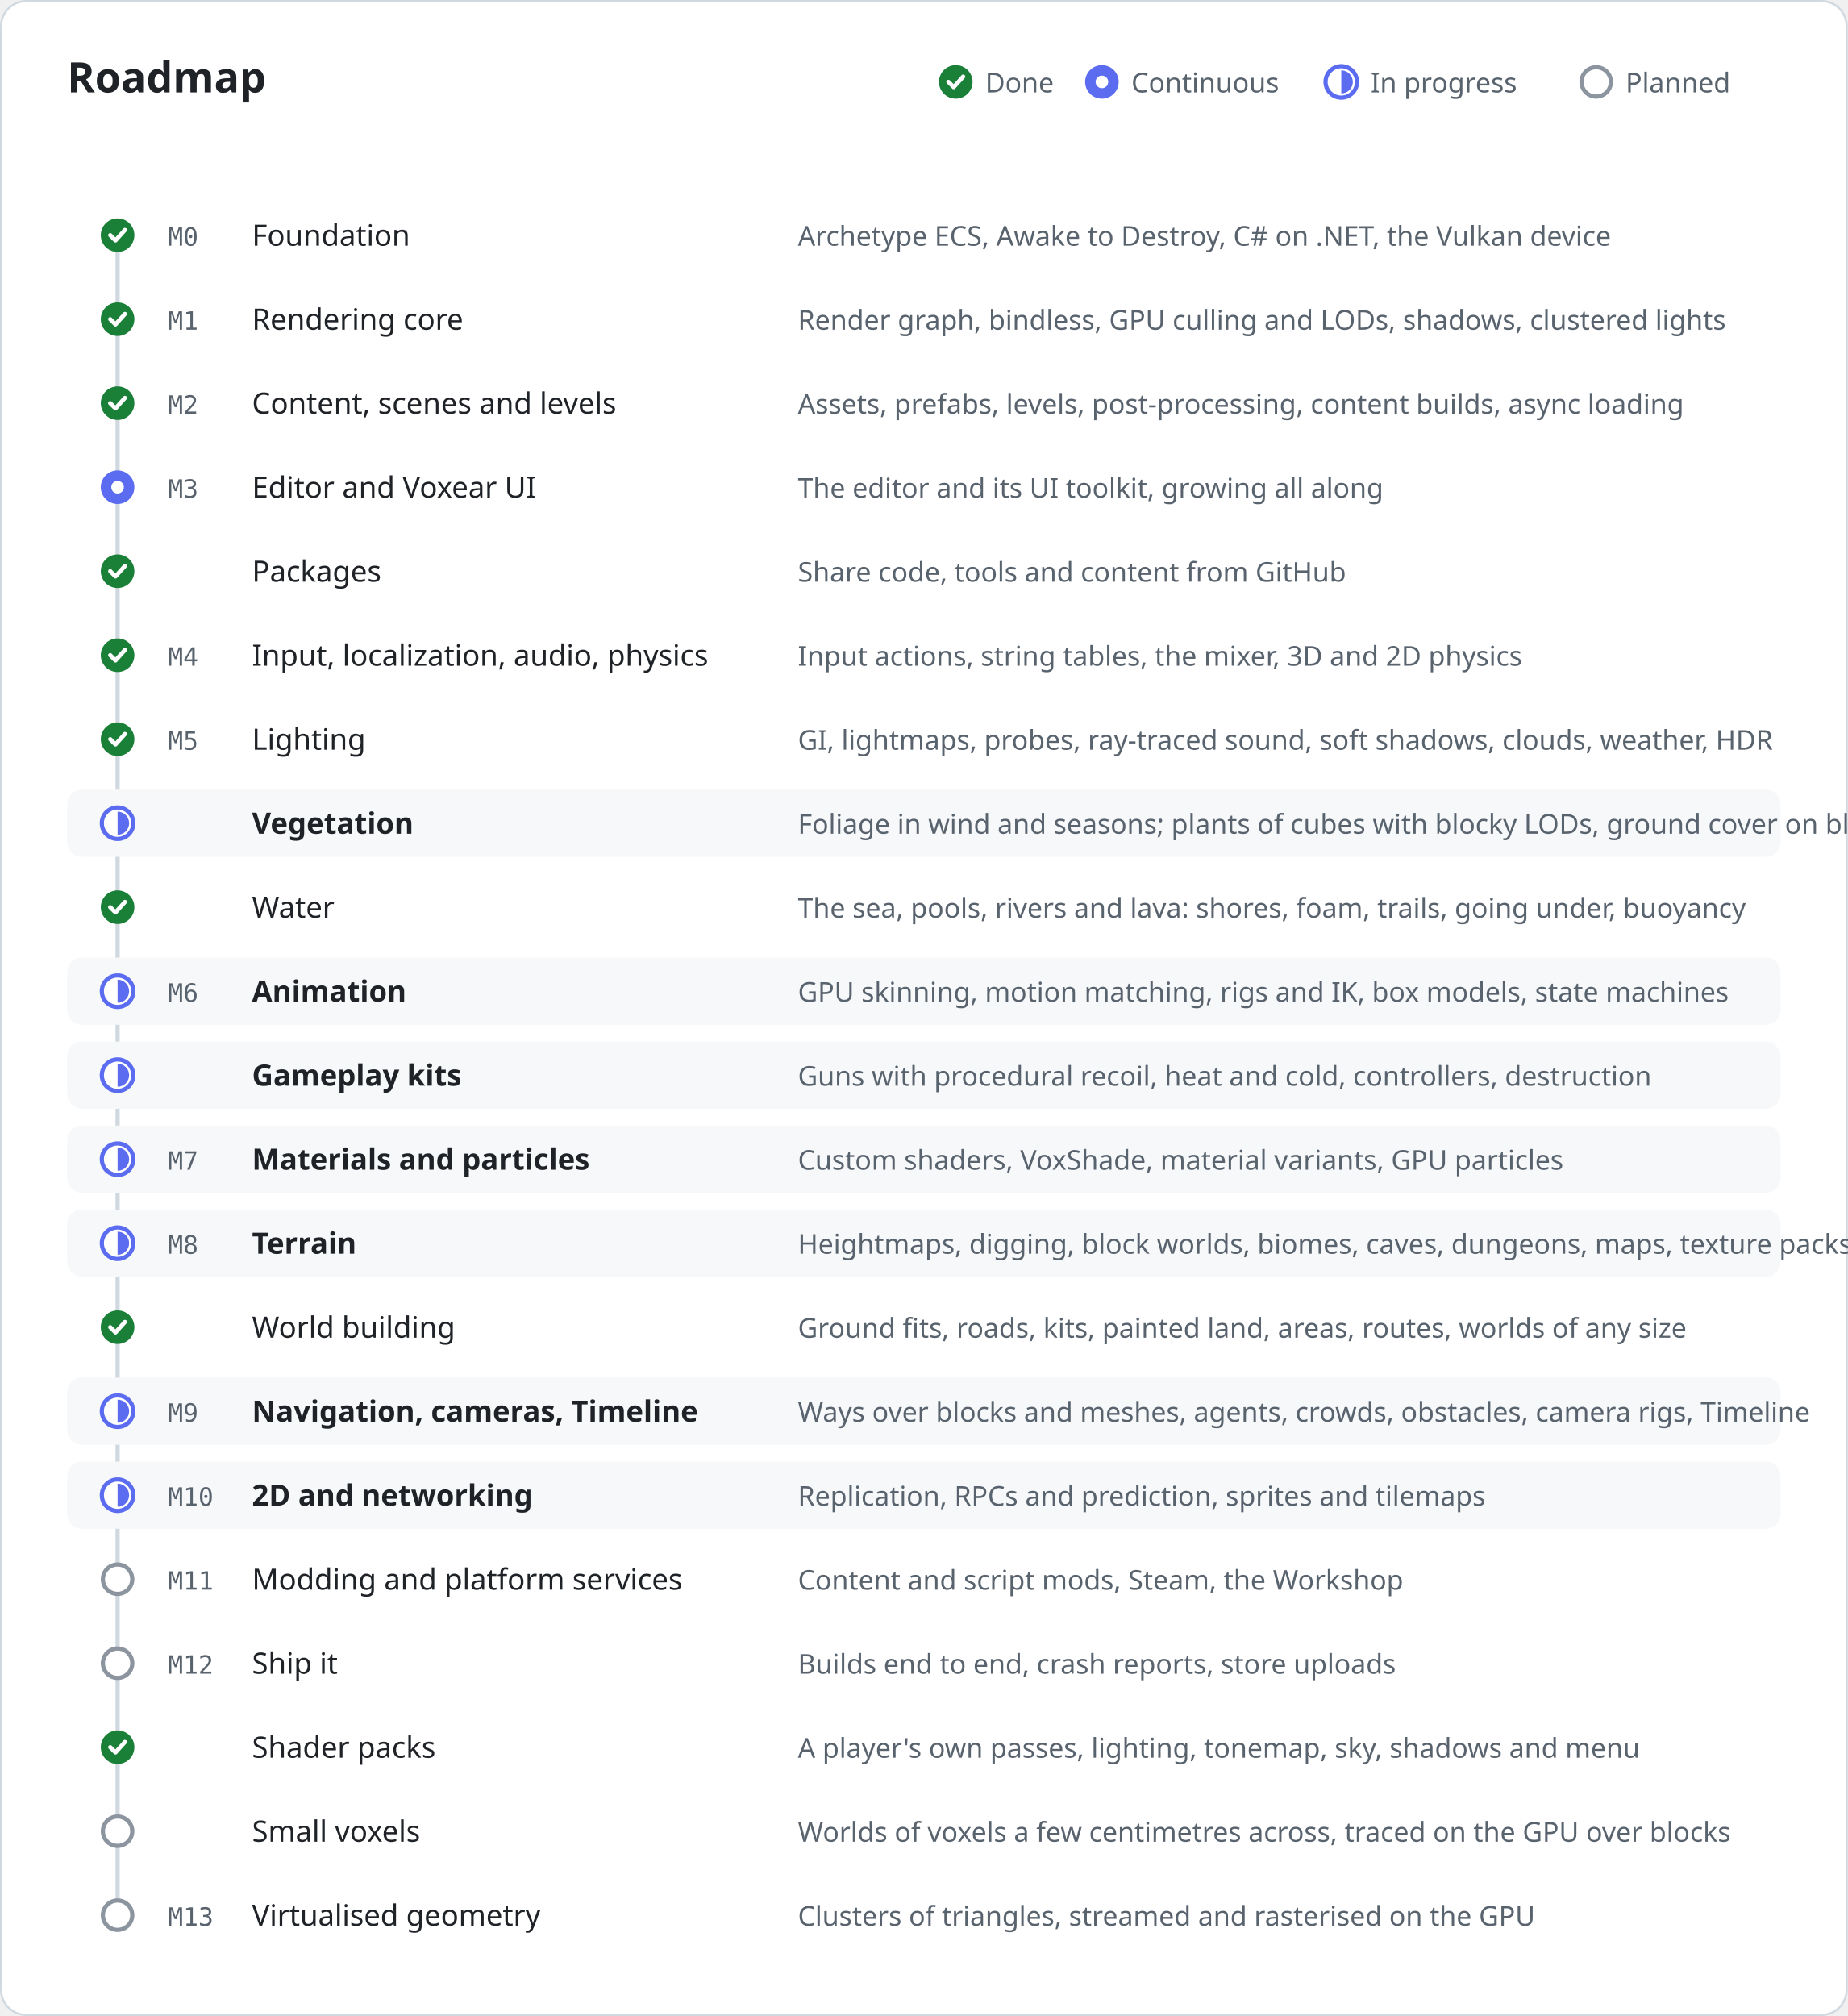
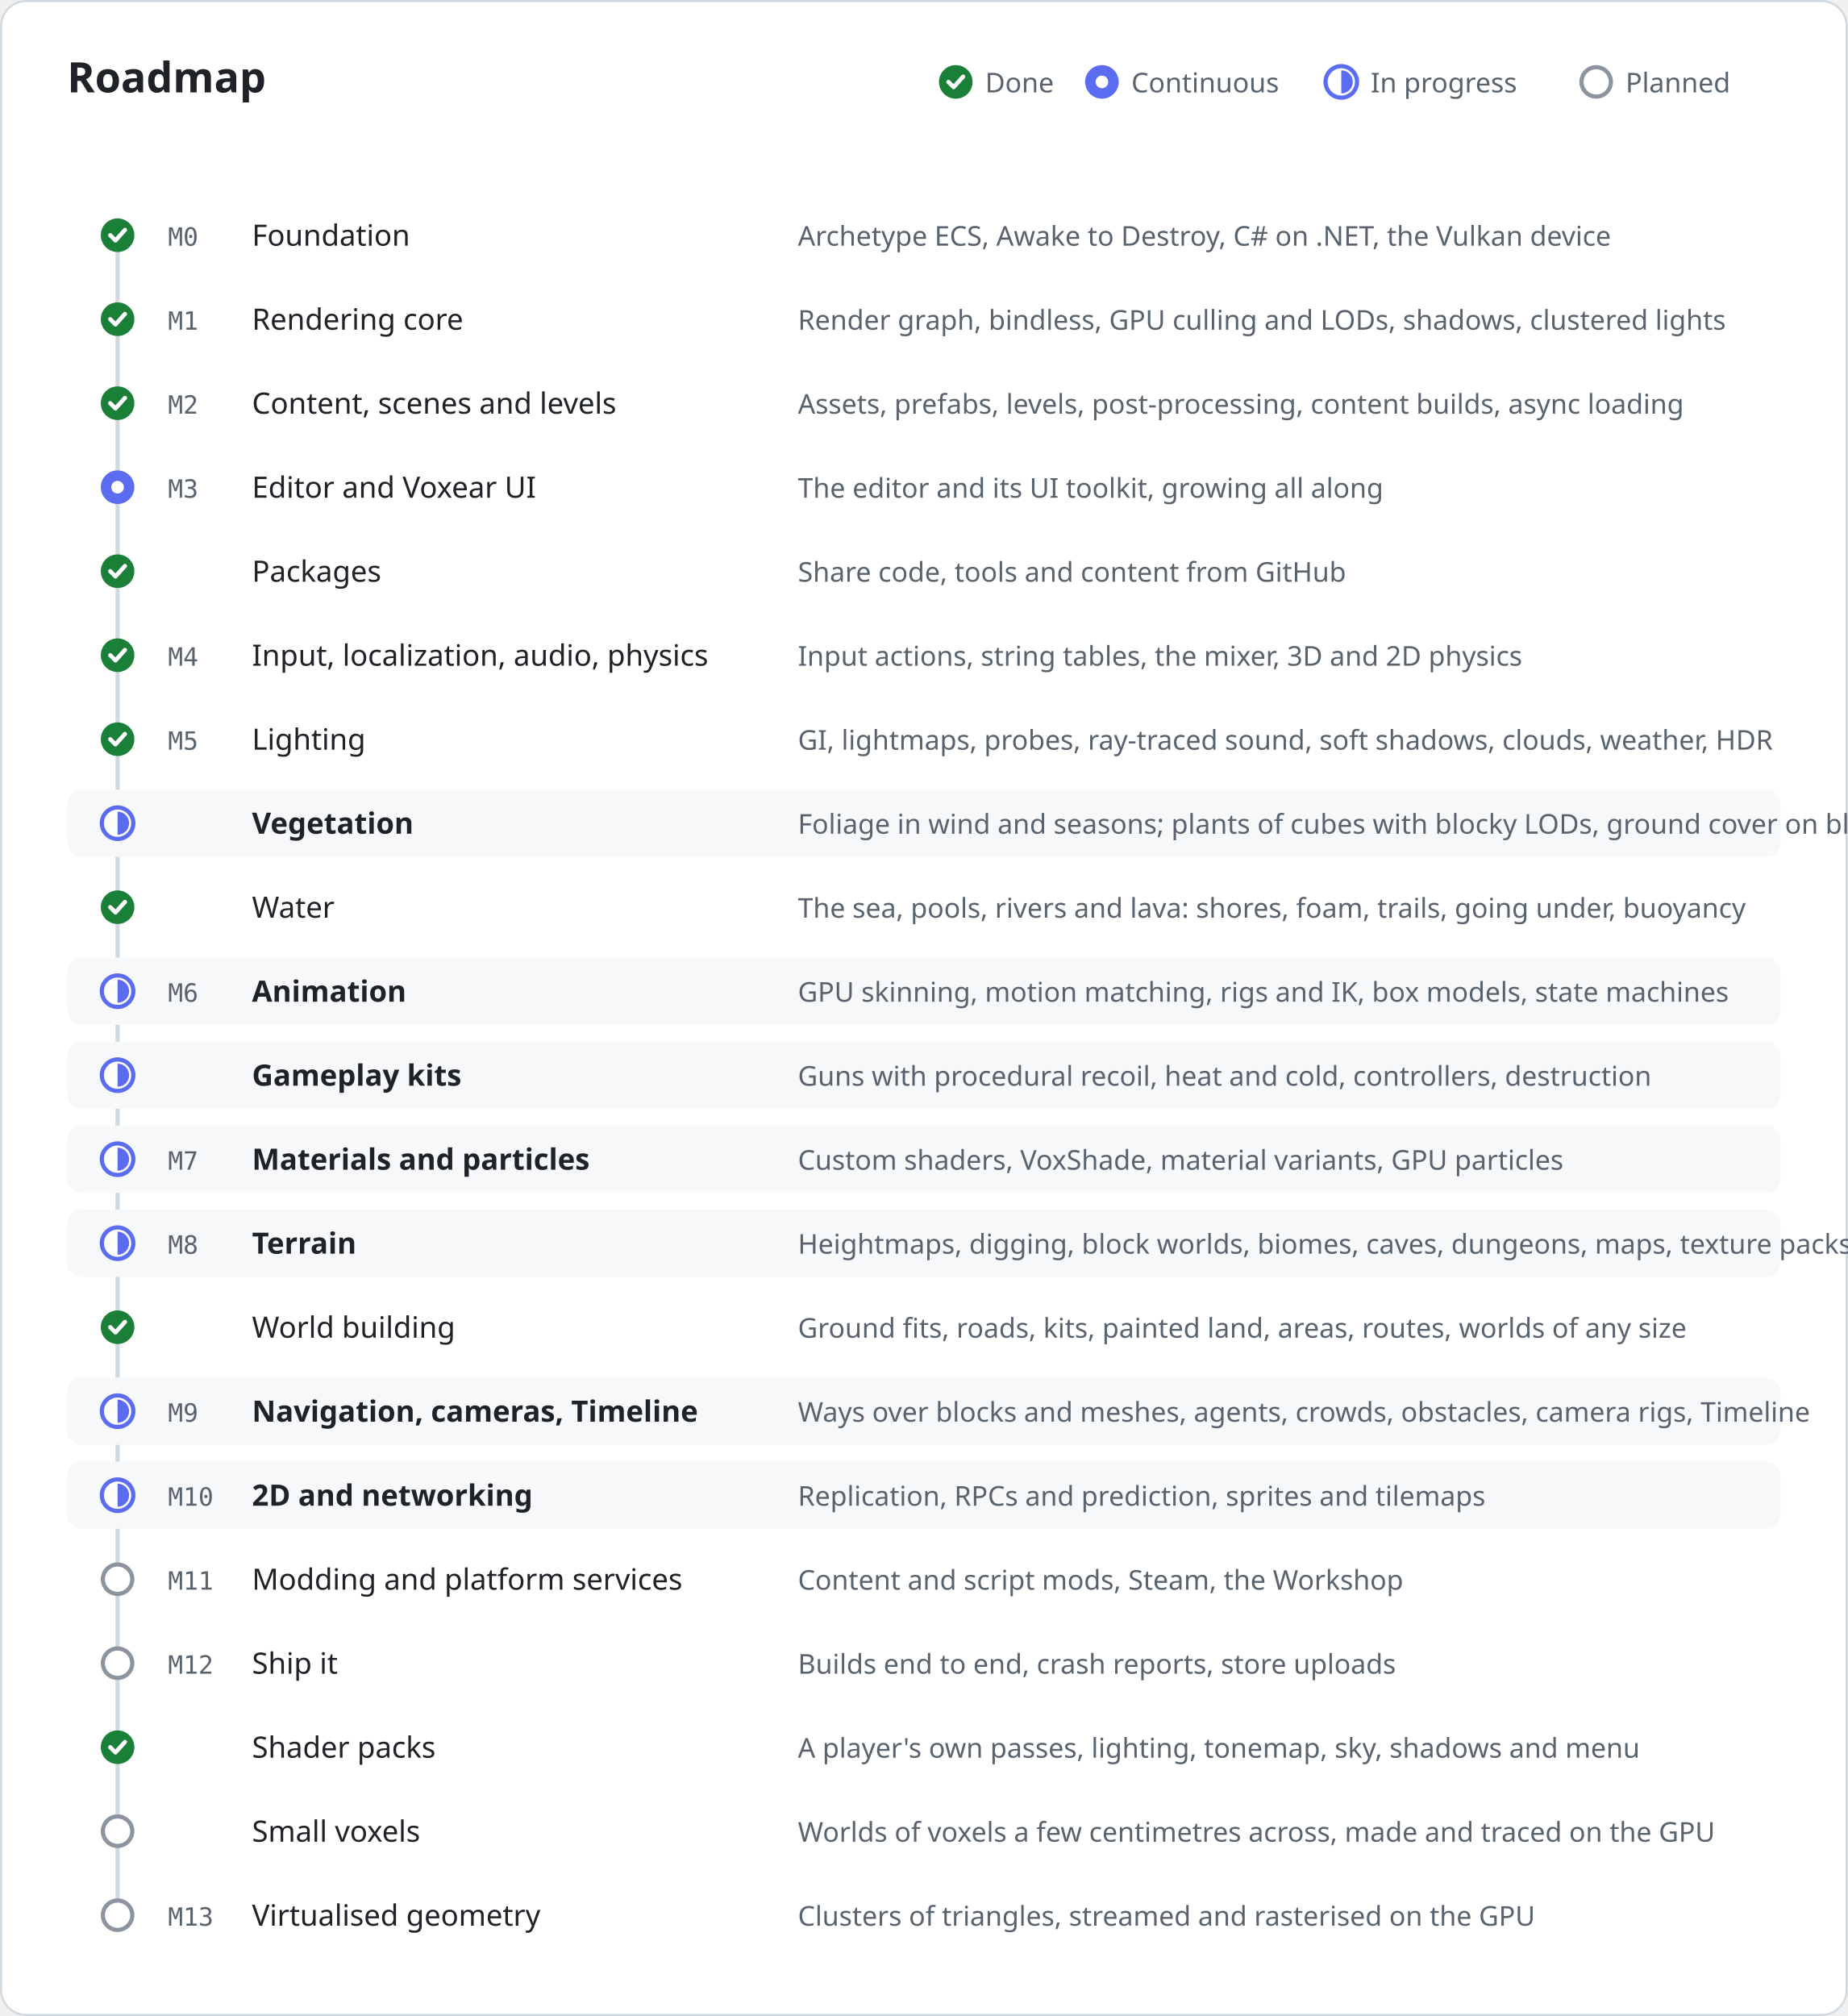
<svg xmlns="http://www.w3.org/2000/svg" width="880" height="960" viewBox="0 0 880 960" role="img" aria-label="Voxear roadmap">
  <rect x="0.5" y="0.5" width="879" height="959" rx="12" fill="#ffffff" stroke="#d1d9e0" />
  <text x="32" y="44" font-family="-apple-system, BlinkMacSystemFont, 'Segoe UI', 'Noto Sans', Helvetica, Arial, sans-serif" font-size="20" font-weight="600" fill="#1f2328">Roadmap</text>
  <circle cx="760.2" cy="39" r="7" fill="#ffffff" stroke="#8c959f" stroke-width="2" />
  <text x="774.2" y="44" font-family="-apple-system, BlinkMacSystemFont, 'Segoe UI', 'Noto Sans', Helvetica, Arial, sans-serif" font-size="13" fill="#59636e">Planned</text>
  <circle cx="638.8" cy="39" r="7.5" fill="#ffffff" stroke="#5b6cf0" stroke-width="2" />
  <path d="M638.8 33.5 a5.5 5.5 0 0 1 0 11 z" fill="#5b6cf0" />
  <text x="652.8" y="44" font-family="-apple-system, BlinkMacSystemFont, 'Segoe UI', 'Noto Sans', Helvetica, Arial, sans-serif" font-size="13" fill="#59636e">In progress</text>
  <circle cx="524.8" cy="39" r="8" fill="#5b6cf0" />
  <circle cx="524.8" cy="39" r="3" fill="#ffffff" />
  <text x="538.8" y="44" font-family="-apple-system, BlinkMacSystemFont, 'Segoe UI', 'Noto Sans', Helvetica, Arial, sans-serif" font-size="13" fill="#59636e">Continuous</text>
  <circle cx="455.2" cy="39" r="8" fill="#1a7f37" />
  <path d="M451.7 39 l2.5 2.5 l4.5-5" fill="none" stroke="#ffffff" stroke-width="2" stroke-linecap="round" stroke-linejoin="round" />
  <text x="469.2" y="44" font-family="-apple-system, BlinkMacSystemFont, 'Segoe UI', 'Noto Sans', Helvetica, Arial, sans-serif" font-size="13" fill="#59636e">Done</text>
  <line x1="56" y1="112" x2="56" y2="912" stroke="#d1d9e0" stroke-width="2" />
  <circle cx="56" cy="112" r="8" fill="#1a7f37" />
  <path d="M52.5 112 l2.5 2.5 l4.5-5" fill="none" stroke="#ffffff" stroke-width="2" stroke-linecap="round" stroke-linejoin="round" />
  <text x="80" y="117" font-family="ui-monospace, SFMono-Regular, 'SF Mono', Menlo, Consolas, monospace" font-size="12" fill="#59636e">M0</text>
  <text x="120" y="117" font-family="-apple-system, BlinkMacSystemFont, 'Segoe UI', 'Noto Sans', Helvetica, Arial, sans-serif" font-size="14" font-weight="500" fill="#1f2328">Foundation</text>
  <text x="380" y="117" font-family="-apple-system, BlinkMacSystemFont, 'Segoe UI', 'Noto Sans', Helvetica, Arial, sans-serif" font-size="13" fill="#59636e">Archetype ECS, Awake to Destroy, C# on .NET, the Vulkan device</text>
  <circle cx="56" cy="152" r="8" fill="#1a7f37" />
  <path d="M52.5 152 l2.5 2.5 l4.5-5" fill="none" stroke="#ffffff" stroke-width="2" stroke-linecap="round" stroke-linejoin="round" />
  <text x="80" y="157" font-family="ui-monospace, SFMono-Regular, 'SF Mono', Menlo, Consolas, monospace" font-size="12" fill="#59636e">M1</text>
  <text x="120" y="157" font-family="-apple-system, BlinkMacSystemFont, 'Segoe UI', 'Noto Sans', Helvetica, Arial, sans-serif" font-size="14" font-weight="500" fill="#1f2328">Rendering core</text>
  <text x="380" y="157" font-family="-apple-system, BlinkMacSystemFont, 'Segoe UI', 'Noto Sans', Helvetica, Arial, sans-serif" font-size="13" fill="#59636e">Render graph, bindless, GPU culling and LODs, shadows, clustered lights</text>
  <circle cx="56" cy="192" r="8" fill="#1a7f37" />
  <path d="M52.5 192 l2.5 2.5 l4.5-5" fill="none" stroke="#ffffff" stroke-width="2" stroke-linecap="round" stroke-linejoin="round" />
  <text x="80" y="197" font-family="ui-monospace, SFMono-Regular, 'SF Mono', Menlo, Consolas, monospace" font-size="12" fill="#59636e">M2</text>
  <text x="120" y="197" font-family="-apple-system, BlinkMacSystemFont, 'Segoe UI', 'Noto Sans', Helvetica, Arial, sans-serif" font-size="14" font-weight="500" fill="#1f2328">Content, scenes and levels</text>
  <text x="380" y="197" font-family="-apple-system, BlinkMacSystemFont, 'Segoe UI', 'Noto Sans', Helvetica, Arial, sans-serif" font-size="13" fill="#59636e">Assets, prefabs, levels, post-processing, content builds, async loading</text>
  <circle cx="56" cy="232" r="8" fill="#5b6cf0" />
  <circle cx="56" cy="232" r="3" fill="#ffffff" />
  <text x="80" y="237" font-family="ui-monospace, SFMono-Regular, 'SF Mono', Menlo, Consolas, monospace" font-size="12" fill="#59636e">M3</text>
  <text x="120" y="237" font-family="-apple-system, BlinkMacSystemFont, 'Segoe UI', 'Noto Sans', Helvetica, Arial, sans-serif" font-size="14" font-weight="500" fill="#1f2328">Editor and Voxear UI</text>
  <text x="380" y="237" font-family="-apple-system, BlinkMacSystemFont, 'Segoe UI', 'Noto Sans', Helvetica, Arial, sans-serif" font-size="13" fill="#59636e">The editor and its UI toolkit, growing all along</text>
  <circle cx="56" cy="272" r="8" fill="#1a7f37" />
  <path d="M52.5 272 l2.5 2.5 l4.5-5" fill="none" stroke="#ffffff" stroke-width="2" stroke-linecap="round" stroke-linejoin="round" />
  <text x="80" y="277" font-family="ui-monospace, SFMono-Regular, 'SF Mono', Menlo, Consolas, monospace" font-size="12" fill="#59636e" />
  <text x="120" y="277" font-family="-apple-system, BlinkMacSystemFont, 'Segoe UI', 'Noto Sans', Helvetica, Arial, sans-serif" font-size="14" font-weight="500" fill="#1f2328">Packages</text>
  <text x="380" y="277" font-family="-apple-system, BlinkMacSystemFont, 'Segoe UI', 'Noto Sans', Helvetica, Arial, sans-serif" font-size="13" fill="#59636e">Share code, tools and content from GitHub</text>
  <circle cx="56" cy="312" r="8" fill="#1a7f37" />
  <path d="M52.5 312 l2.5 2.5 l4.5-5" fill="none" stroke="#ffffff" stroke-width="2" stroke-linecap="round" stroke-linejoin="round" />
  <text x="80" y="317" font-family="ui-monospace, SFMono-Regular, 'SF Mono', Menlo, Consolas, monospace" font-size="12" fill="#59636e">M4</text>
  <text x="120" y="317" font-family="-apple-system, BlinkMacSystemFont, 'Segoe UI', 'Noto Sans', Helvetica, Arial, sans-serif" font-size="14" font-weight="500" fill="#1f2328">Input, localization, audio, physics</text>
  <text x="380" y="317" font-family="-apple-system, BlinkMacSystemFont, 'Segoe UI', 'Noto Sans', Helvetica, Arial, sans-serif" font-size="13" fill="#59636e">Input actions, string tables, the mixer, 3D and 2D physics</text>
  <circle cx="56" cy="352" r="8" fill="#1a7f37" />
  <path d="M52.5 352 l2.5 2.5 l4.5-5" fill="none" stroke="#ffffff" stroke-width="2" stroke-linecap="round" stroke-linejoin="round" />
  <text x="80" y="357" font-family="ui-monospace, SFMono-Regular, 'SF Mono', Menlo, Consolas, monospace" font-size="12" fill="#59636e">M5</text>
  <text x="120" y="357" font-family="-apple-system, BlinkMacSystemFont, 'Segoe UI', 'Noto Sans', Helvetica, Arial, sans-serif" font-size="14" font-weight="500" fill="#1f2328">Lighting</text>
  <text x="380" y="357" font-family="-apple-system, BlinkMacSystemFont, 'Segoe UI', 'Noto Sans', Helvetica, Arial, sans-serif" font-size="13" fill="#59636e">GI, lightmaps, probes, ray-traced sound, soft shadows, clouds, weather, HDR</text>
  <rect x="32" y="376" width="816" height="32" rx="7" fill="#f6f8fa" />
  <circle cx="56" cy="392" r="7.5" fill="#ffffff" stroke="#5b6cf0" stroke-width="2" />
  <path d="M56 386.5 a5.5 5.5 0 0 1 0 11 z" fill="#5b6cf0" />
  <text x="80" y="397" font-family="ui-monospace, SFMono-Regular, 'SF Mono', Menlo, Consolas, monospace" font-size="12" fill="#59636e" />
  <text x="120" y="397" font-family="-apple-system, BlinkMacSystemFont, 'Segoe UI', 'Noto Sans', Helvetica, Arial, sans-serif" font-size="14" font-weight="600" fill="#1f2328">Vegetation</text>
  <text x="380" y="397" font-family="-apple-system, BlinkMacSystemFont, 'Segoe UI', 'Noto Sans', Helvetica, Arial, sans-serif" font-size="13" fill="#59636e">Foliage in wind and seasons; plants of cubes with blocky LODs, ground cover on blocks</text>
  <circle cx="56" cy="432" r="8" fill="#1a7f37" />
  <path d="M52.5 432 l2.5 2.5 l4.5-5" fill="none" stroke="#ffffff" stroke-width="2" stroke-linecap="round" stroke-linejoin="round" />
  <text x="80" y="437" font-family="ui-monospace, SFMono-Regular, 'SF Mono', Menlo, Consolas, monospace" font-size="12" fill="#59636e" />
  <text x="120" y="437" font-family="-apple-system, BlinkMacSystemFont, 'Segoe UI', 'Noto Sans', Helvetica, Arial, sans-serif" font-size="14" font-weight="500" fill="#1f2328">Water</text>
  <text x="380" y="437" font-family="-apple-system, BlinkMacSystemFont, 'Segoe UI', 'Noto Sans', Helvetica, Arial, sans-serif" font-size="13" fill="#59636e">The sea, pools, rivers and lava: shores, foam, trails, going under, buoyancy</text>
  <rect x="32" y="456" width="816" height="32" rx="7" fill="#f6f8fa" />
  <circle cx="56" cy="472" r="7.5" fill="#ffffff" stroke="#5b6cf0" stroke-width="2" />
  <path d="M56 466.5 a5.5 5.5 0 0 1 0 11 z" fill="#5b6cf0" />
  <text x="80" y="477" font-family="ui-monospace, SFMono-Regular, 'SF Mono', Menlo, Consolas, monospace" font-size="12" fill="#59636e">M6</text>
  <text x="120" y="477" font-family="-apple-system, BlinkMacSystemFont, 'Segoe UI', 'Noto Sans', Helvetica, Arial, sans-serif" font-size="14" font-weight="600" fill="#1f2328">Animation</text>
  <text x="380" y="477" font-family="-apple-system, BlinkMacSystemFont, 'Segoe UI', 'Noto Sans', Helvetica, Arial, sans-serif" font-size="13" fill="#59636e">GPU skinning, motion matching, rigs and IK, box models, state machines</text>
  <rect x="32" y="496" width="816" height="32" rx="7" fill="#f6f8fa" />
  <circle cx="56" cy="512" r="7.5" fill="#ffffff" stroke="#5b6cf0" stroke-width="2" />
  <path d="M56 506.5 a5.5 5.5 0 0 1 0 11 z" fill="#5b6cf0" />
  <text x="80" y="517" font-family="ui-monospace, SFMono-Regular, 'SF Mono', Menlo, Consolas, monospace" font-size="12" fill="#59636e" />
  <text x="120" y="517" font-family="-apple-system, BlinkMacSystemFont, 'Segoe UI', 'Noto Sans', Helvetica, Arial, sans-serif" font-size="14" font-weight="600" fill="#1f2328">Gameplay kits</text>
  <text x="380" y="517" font-family="-apple-system, BlinkMacSystemFont, 'Segoe UI', 'Noto Sans', Helvetica, Arial, sans-serif" font-size="13" fill="#59636e">Guns with procedural recoil, heat and cold, controllers, destruction</text>
  <rect x="32" y="536" width="816" height="32" rx="7" fill="#f6f8fa" />
  <circle cx="56" cy="552" r="7.5" fill="#ffffff" stroke="#5b6cf0" stroke-width="2" />
  <path d="M56 546.5 a5.5 5.5 0 0 1 0 11 z" fill="#5b6cf0" />
  <text x="80" y="557" font-family="ui-monospace, SFMono-Regular, 'SF Mono', Menlo, Consolas, monospace" font-size="12" fill="#59636e">M7</text>
  <text x="120" y="557" font-family="-apple-system, BlinkMacSystemFont, 'Segoe UI', 'Noto Sans', Helvetica, Arial, sans-serif" font-size="14" font-weight="600" fill="#1f2328">Materials and particles</text>
  <text x="380" y="557" font-family="-apple-system, BlinkMacSystemFont, 'Segoe UI', 'Noto Sans', Helvetica, Arial, sans-serif" font-size="13" fill="#59636e">Custom shaders, VoxShade, material variants, GPU particles</text>
  <rect x="32" y="576" width="816" height="32" rx="7" fill="#f6f8fa" />
  <circle cx="56" cy="592" r="7.5" fill="#ffffff" stroke="#5b6cf0" stroke-width="2" />
  <path d="M56 586.5 a5.5 5.5 0 0 1 0 11 z" fill="#5b6cf0" />
  <text x="80" y="597" font-family="ui-monospace, SFMono-Regular, 'SF Mono', Menlo, Consolas, monospace" font-size="12" fill="#59636e">M8</text>
  <text x="120" y="597" font-family="-apple-system, BlinkMacSystemFont, 'Segoe UI', 'Noto Sans', Helvetica, Arial, sans-serif" font-size="14" font-weight="600" fill="#1f2328">Terrain</text>
  <text x="380" y="597" font-family="-apple-system, BlinkMacSystemFont, 'Segoe UI', 'Noto Sans', Helvetica, Arial, sans-serif" font-size="13" fill="#59636e">Heightmaps, digging, block worlds, biomes, caves, dungeons, maps, texture packs</text>
  <circle cx="56" cy="632" r="8" fill="#1a7f37" />
  <path d="M52.5 632 l2.5 2.5 l4.5-5" fill="none" stroke="#ffffff" stroke-width="2" stroke-linecap="round" stroke-linejoin="round" />
  <text x="80" y="637" font-family="ui-monospace, SFMono-Regular, 'SF Mono', Menlo, Consolas, monospace" font-size="12" fill="#59636e" />
  <text x="120" y="637" font-family="-apple-system, BlinkMacSystemFont, 'Segoe UI', 'Noto Sans', Helvetica, Arial, sans-serif" font-size="14" font-weight="500" fill="#1f2328">World building</text>
  <text x="380" y="637" font-family="-apple-system, BlinkMacSystemFont, 'Segoe UI', 'Noto Sans', Helvetica, Arial, sans-serif" font-size="13" fill="#59636e">Ground fits, roads, kits, painted land, areas, routes, worlds of any size</text>
  <rect x="32" y="656" width="816" height="32" rx="7" fill="#f6f8fa" />
  <circle cx="56" cy="672" r="7.5" fill="#ffffff" stroke="#5b6cf0" stroke-width="2" />
  <path d="M56 666.5 a5.5 5.5 0 0 1 0 11 z" fill="#5b6cf0" />
  <text x="80" y="677" font-family="ui-monospace, SFMono-Regular, 'SF Mono', Menlo, Consolas, monospace" font-size="12" fill="#59636e">M9</text>
  <text x="120" y="677" font-family="-apple-system, BlinkMacSystemFont, 'Segoe UI', 'Noto Sans', Helvetica, Arial, sans-serif" font-size="14" font-weight="600" fill="#1f2328">Navigation, cameras, Timeline</text>
  <text x="380" y="677" font-family="-apple-system, BlinkMacSystemFont, 'Segoe UI', 'Noto Sans', Helvetica, Arial, sans-serif" font-size="13" fill="#59636e">Ways over blocks and meshes, agents, crowds, obstacles, camera rigs, Timeline</text>
  <rect x="32" y="696" width="816" height="32" rx="7" fill="#f6f8fa" />
  <circle cx="56" cy="712" r="7.5" fill="#ffffff" stroke="#5b6cf0" stroke-width="2" />
  <path d="M56 706.5 a5.5 5.5 0 0 1 0 11 z" fill="#5b6cf0" />
  <text x="80" y="717" font-family="ui-monospace, SFMono-Regular, 'SF Mono', Menlo, Consolas, monospace" font-size="12" fill="#59636e">M10</text>
  <text x="120" y="717" font-family="-apple-system, BlinkMacSystemFont, 'Segoe UI', 'Noto Sans', Helvetica, Arial, sans-serif" font-size="14" font-weight="600" fill="#1f2328">2D and networking</text>
  <text x="380" y="717" font-family="-apple-system, BlinkMacSystemFont, 'Segoe UI', 'Noto Sans', Helvetica, Arial, sans-serif" font-size="13" fill="#59636e">Replication, RPCs and prediction, sprites and tilemaps</text>
  <circle cx="56" cy="752" r="7" fill="#ffffff" stroke="#8c959f" stroke-width="2" />
  <text x="80" y="757" font-family="ui-monospace, SFMono-Regular, 'SF Mono', Menlo, Consolas, monospace" font-size="12" fill="#59636e">M11</text>
  <text x="120" y="757" font-family="-apple-system, BlinkMacSystemFont, 'Segoe UI', 'Noto Sans', Helvetica, Arial, sans-serif" font-size="14" font-weight="500" fill="#1f2328">Modding and platform services</text>
  <text x="380" y="757" font-family="-apple-system, BlinkMacSystemFont, 'Segoe UI', 'Noto Sans', Helvetica, Arial, sans-serif" font-size="13" fill="#59636e">Content and script mods, Steam, the Workshop</text>
  <circle cx="56" cy="792" r="7" fill="#ffffff" stroke="#8c959f" stroke-width="2" />
  <text x="80" y="797" font-family="ui-monospace, SFMono-Regular, 'SF Mono', Menlo, Consolas, monospace" font-size="12" fill="#59636e">M12</text>
  <text x="120" y="797" font-family="-apple-system, BlinkMacSystemFont, 'Segoe UI', 'Noto Sans', Helvetica, Arial, sans-serif" font-size="14" font-weight="500" fill="#1f2328">Ship it</text>
  <text x="380" y="797" font-family="-apple-system, BlinkMacSystemFont, 'Segoe UI', 'Noto Sans', Helvetica, Arial, sans-serif" font-size="13" fill="#59636e">Builds end to end, crash reports, store uploads</text>
  <circle cx="56" cy="832" r="8" fill="#1a7f37" />
  <path d="M52.5 832 l2.5 2.5 l4.5-5" fill="none" stroke="#ffffff" stroke-width="2" stroke-linecap="round" stroke-linejoin="round" />
  <text x="80" y="837" font-family="ui-monospace, SFMono-Regular, 'SF Mono', Menlo, Consolas, monospace" font-size="12" fill="#59636e" />
  <text x="120" y="837" font-family="-apple-system, BlinkMacSystemFont, 'Segoe UI', 'Noto Sans', Helvetica, Arial, sans-serif" font-size="14" font-weight="500" fill="#1f2328">Shader packs</text>
  <text x="380" y="837" font-family="-apple-system, BlinkMacSystemFont, 'Segoe UI', 'Noto Sans', Helvetica, Arial, sans-serif" font-size="13" fill="#59636e">A player's own passes, lighting, tonemap, sky, shadows and menu</text>
  <circle cx="56" cy="872" r="7" fill="#ffffff" stroke="#8c959f" stroke-width="2" />
  <text x="80" y="877" font-family="ui-monospace, SFMono-Regular, 'SF Mono', Menlo, Consolas, monospace" font-size="12" fill="#59636e" />
  <text x="120" y="877" font-family="-apple-system, BlinkMacSystemFont, 'Segoe UI', 'Noto Sans', Helvetica, Arial, sans-serif" font-size="14" font-weight="500" fill="#1f2328">Small voxels</text>
-   <text x="380" y="877" font-family="-apple-system, BlinkMacSystemFont, 'Segoe UI', 'Noto Sans', Helvetica, Arial, sans-serif" font-size="13" fill="#59636e">Worlds of voxels a few centimetres across, traced on the GPU over blocks</text>
+   <text x="380" y="877" font-family="-apple-system, BlinkMacSystemFont, 'Segoe UI', 'Noto Sans', Helvetica, Arial, sans-serif" font-size="13" fill="#59636e">Worlds of voxels a few centimetres across, made and traced on the GPU</text>
  <circle cx="56" cy="912" r="7" fill="#ffffff" stroke="#8c959f" stroke-width="2" />
  <text x="80" y="917" font-family="ui-monospace, SFMono-Regular, 'SF Mono', Menlo, Consolas, monospace" font-size="12" fill="#59636e">M13</text>
  <text x="120" y="917" font-family="-apple-system, BlinkMacSystemFont, 'Segoe UI', 'Noto Sans', Helvetica, Arial, sans-serif" font-size="14" font-weight="500" fill="#1f2328">Virtualised geometry</text>
  <text x="380" y="917" font-family="-apple-system, BlinkMacSystemFont, 'Segoe UI', 'Noto Sans', Helvetica, Arial, sans-serif" font-size="13" fill="#59636e">Clusters of triangles, streamed and rasterised on the GPU</text>
</svg>
